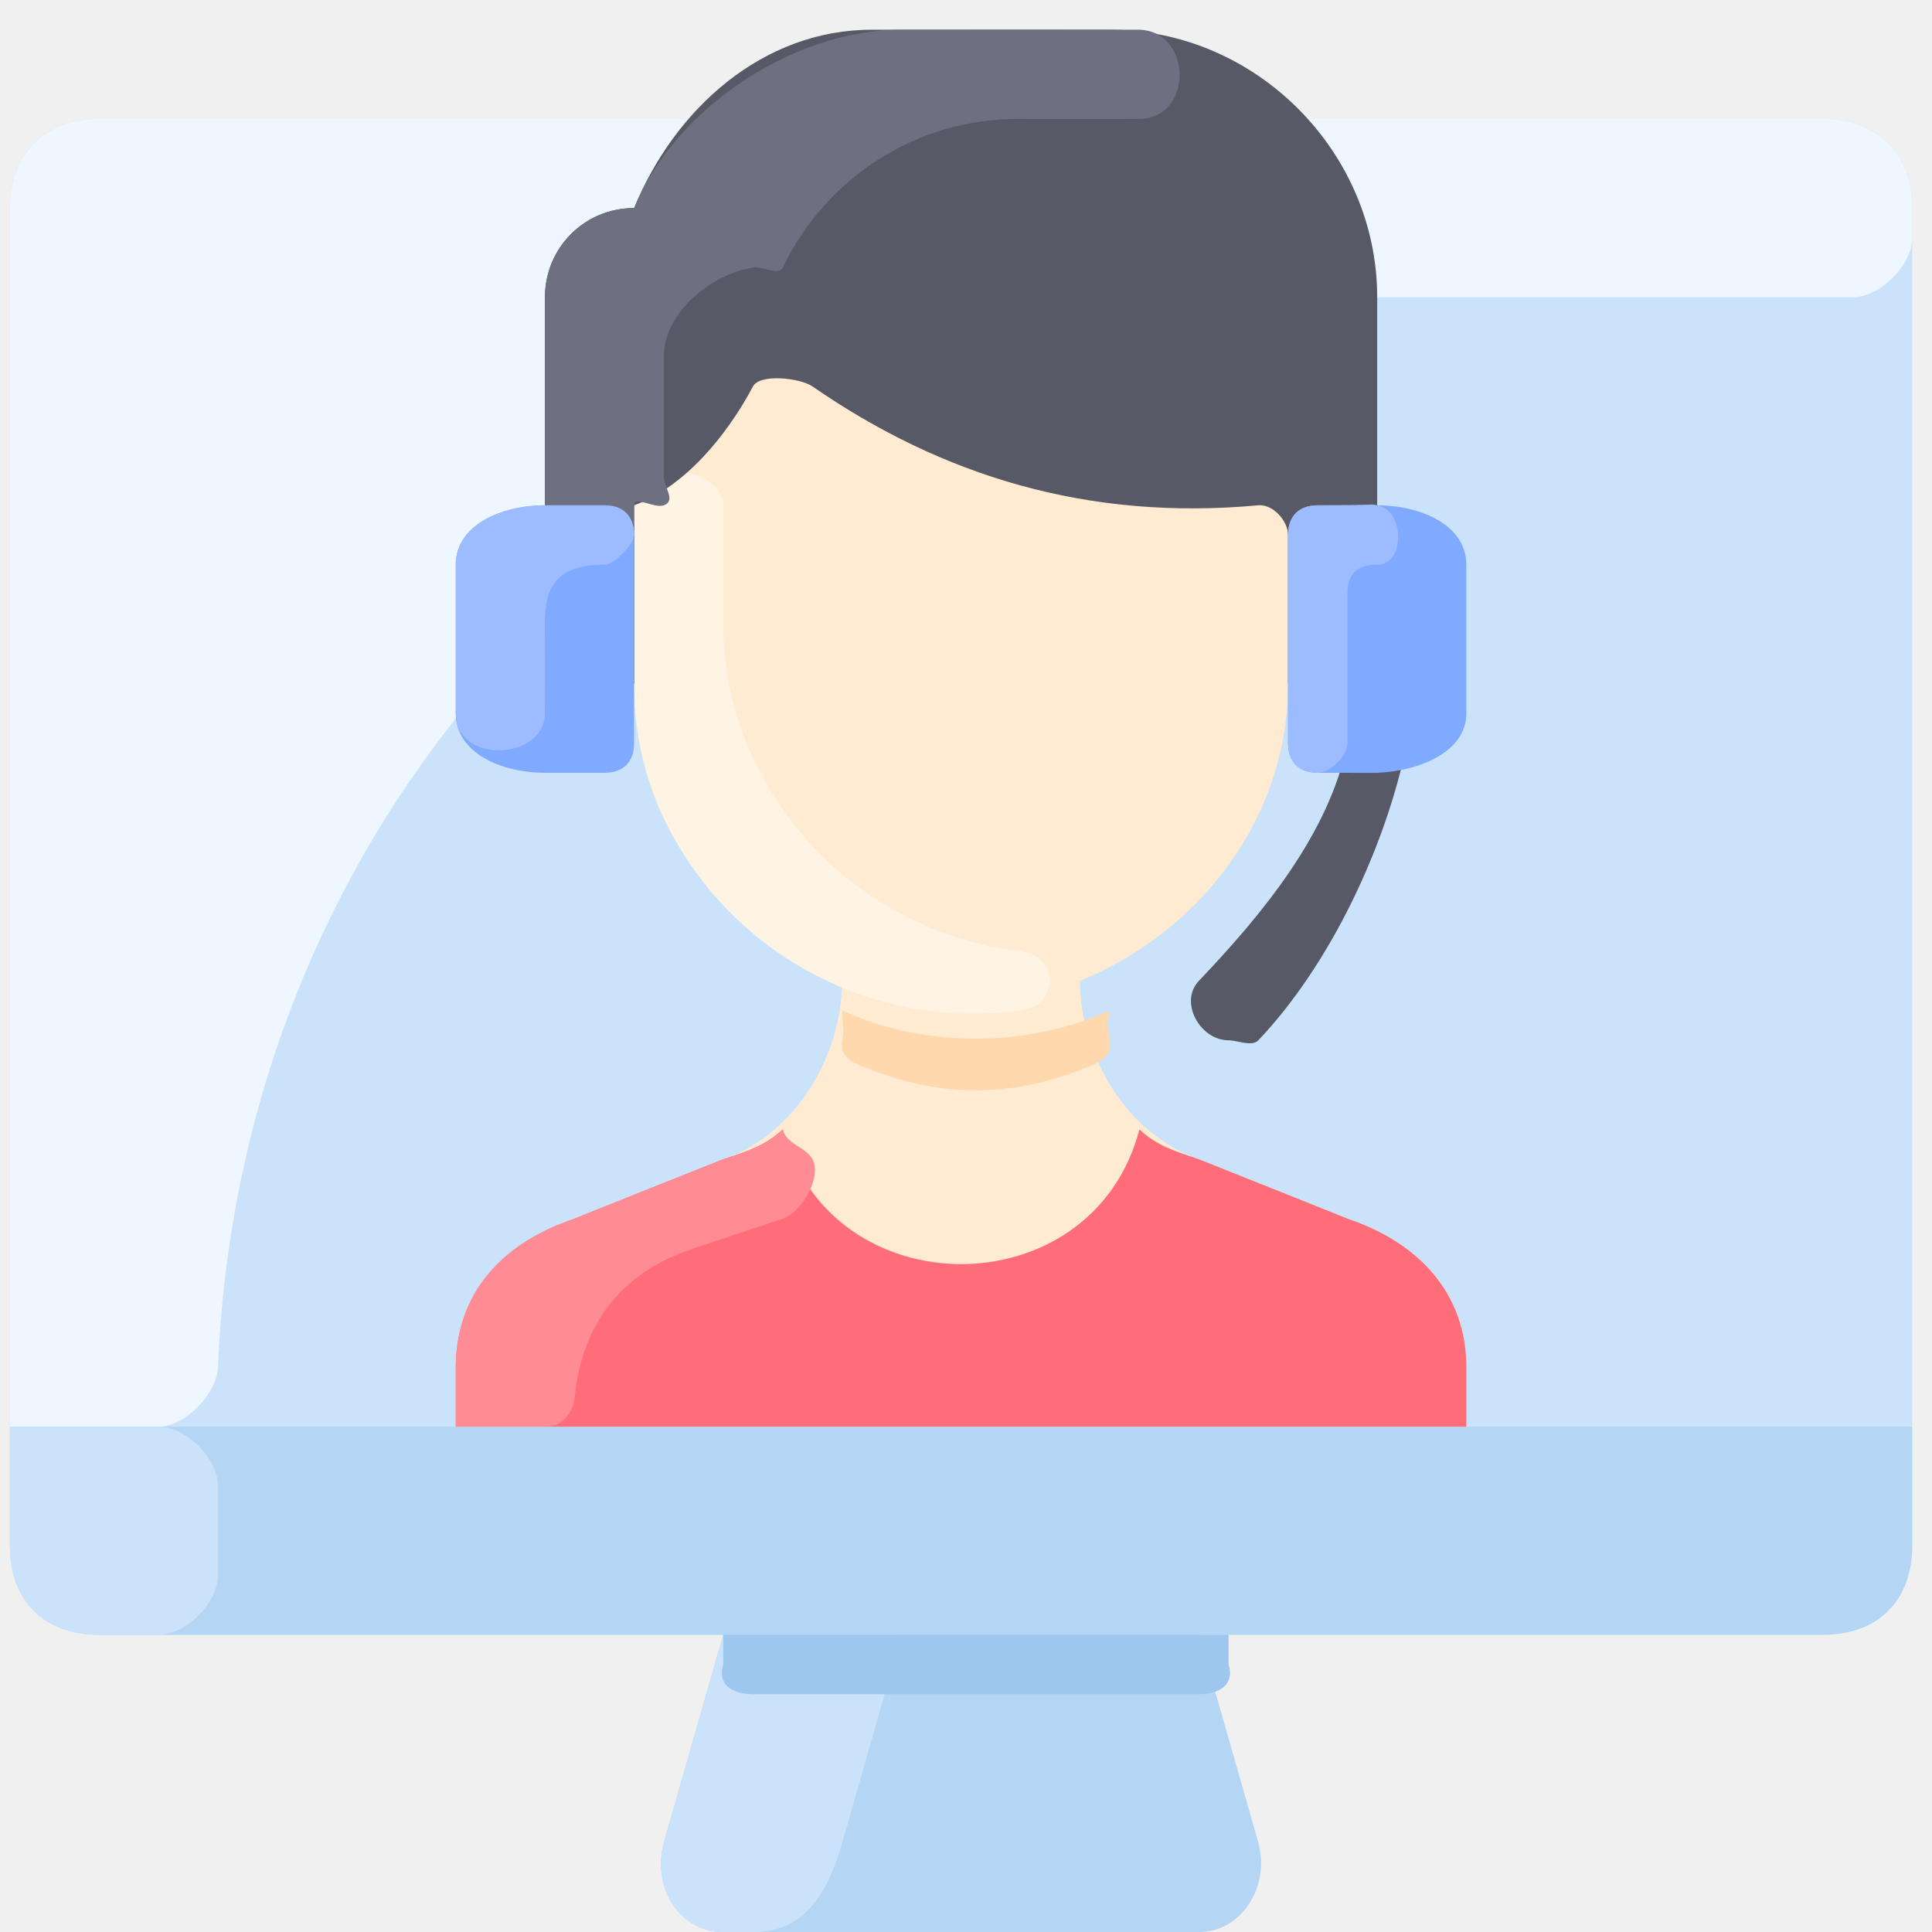
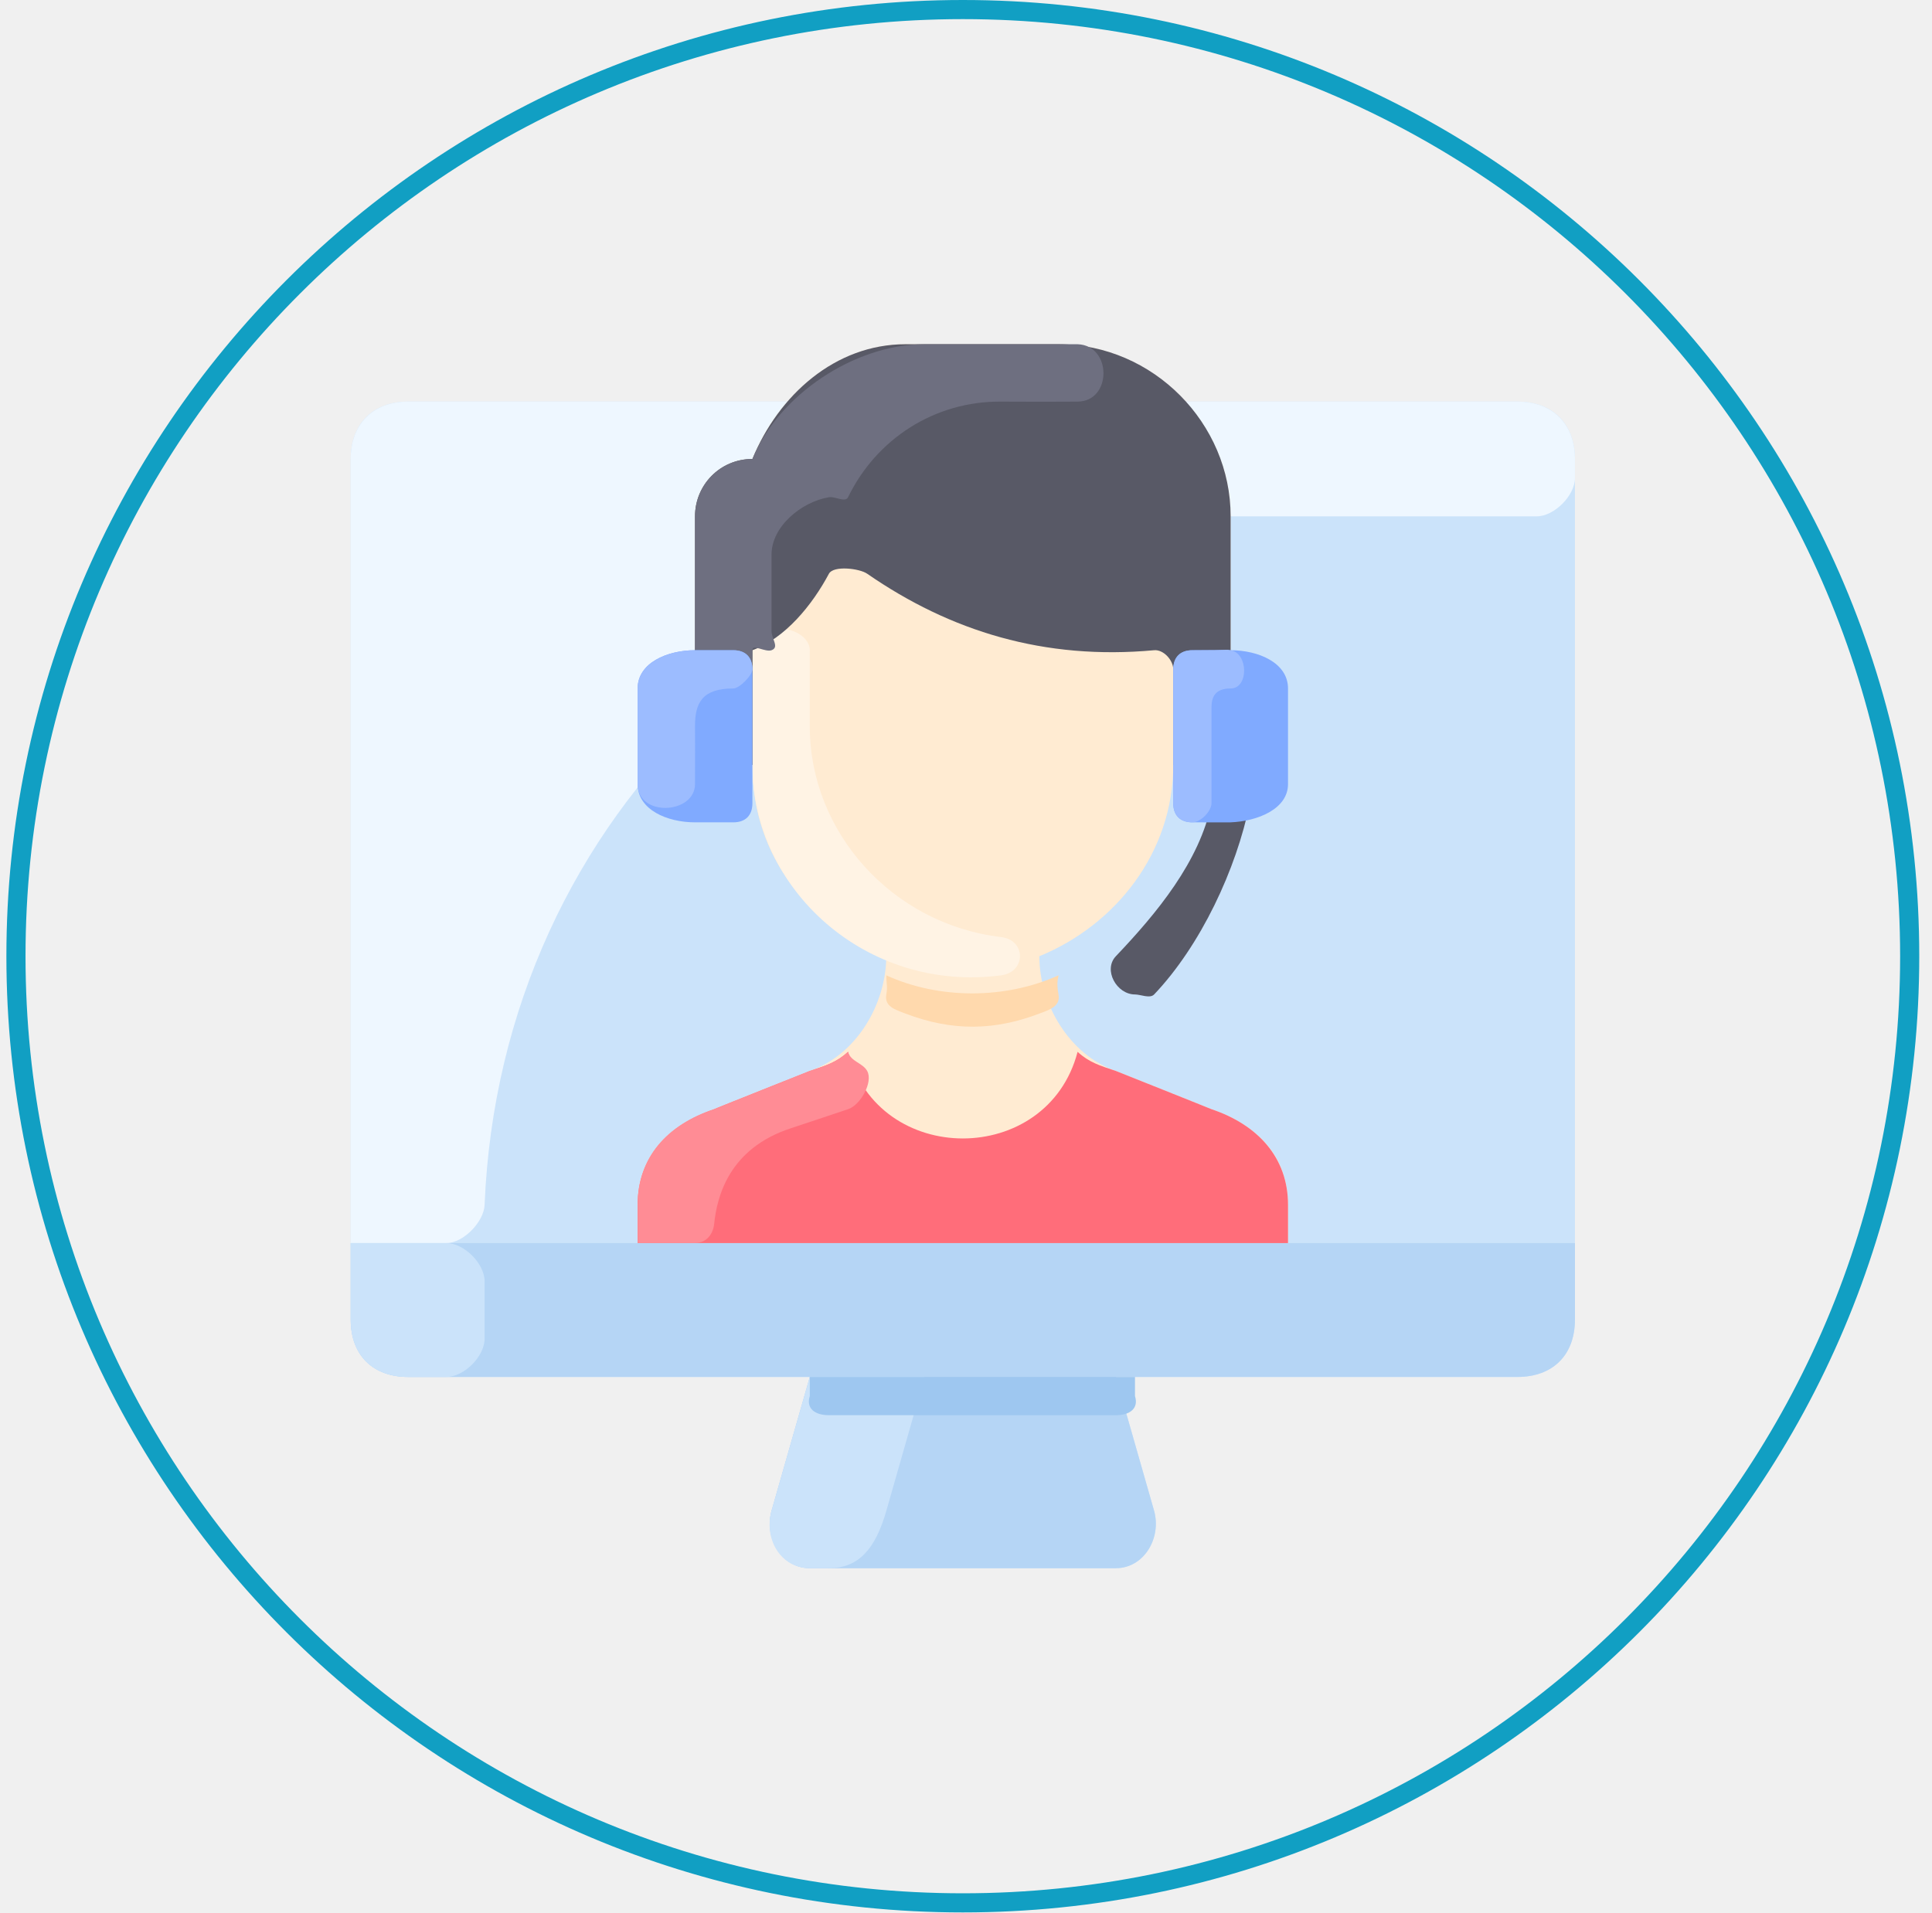
- <svg xmlns="http://www.w3.org/2000/svg" width="65" height="65" viewBox="0 0 65 65" fill="none">
-   <g id="Application" clip-path="url(#clip0_2347_655)">
-     <g id="Vector">
-       <path d="M61.334 4H3.334C1.506 4 0.334 5.159 0.334 7V52C0.334 53.841 1.506 55 3.334 55H24.334L22.334 62C21.938 63.419 22.872 65 24.334 65H40.334C41.796 65 42.73 63.419 42.334 62L40.334 55H61.334C63.162 55 64.334 53.841 64.334 52V7C64.334 5.159 63.162 4 61.334 4Z" fill="#CBE3FA" />
-     </g>
-     <g id="Vector_2">
-       <path d="M61.334 4C63.162 4 64.334 5.172 64.334 7V8C64.334 8.914 63.248 10 62.334 10H45.334C24.615 10 8.171 25.486 7.334 46C7.298 46.89 6.225 48 5.334 48H0.334V7C0.334 5.172 1.506 4 3.334 4H61.334Z" fill="#EEF7FF" />
-     </g>
-     <g id="Vector_3">
-       <path d="M0.334 48V52C0.334 53.877 1.506 55 3.334 55H24.334L22.334 62C21.938 63.446 22.872 65 24.334 65H40.334C41.796 65 42.73 63.446 42.334 62L40.334 55H61.334C63.162 55 64.334 53.877 64.334 52V48H0.334Z" fill="#B5D5F5" />
-     </g>
-     <g id="Vector_4">
-       <path d="M25.335 65H24.335C22.802 65 21.92 63.459 22.335 62L24.335 55H30.335L28.335 62C27.762 64.013 26.87 65 25.335 65Z" fill="#CBE3FA" />
-     </g>
-     <g id="Vector_5">
-       <path d="M7.334 50V53C7.334 53.928 6.262 55 5.334 55H3.334C1.478 55 0.334 53.856 0.334 52V48H5.334C6.262 48 7.334 49.072 7.334 50Z" fill="#CBE3FA" />
-     </g>
-     <g id="Vector_6">
-       <path d="M40.334 57H25.334C24.586 57 24.131 56.638 24.334 56V55H41.334V56C41.536 56.638 41.081 57 40.334 57Z" fill="#9EC7F0" />
-     </g>
-     <g id="Vector_7">
-       <path d="M45.334 41C45.352 41 40.352 39.006 40.334 39C37.891 38.159 36.334 35.485 36.334 33C40.33 31.367 43.334 27.569 43.334 23C45.08 23 46.334 21.437 46.334 20V10C46.338 5.142 42.245 1.004 37.334 1H29.334C25.698 0.999 22.687 3.661 21.334 7C19.667 6.999 18.334 8.351 18.334 10V20C18.333 21.499 19.803 22.999 21.334 23C21.334 27.966 24.457 31.399 28.334 33C28.324 35.502 26.78 38.158 24.334 39C24.318 39.005 19.294 41 19.334 41C16.921 41.833 15.334 43.456 15.334 46V48H49.334V46C49.334 43.456 47.747 41.833 45.334 41Z" fill="#FFEBD2" />
-     </g>
-     <g id="Vector_8">
-       <path d="M34.334 32C35.653 32.157 35.65 33.826 34.334 34C27.319 34.926 21.334 29.529 21.334 23V17C21.334 16.658 21.994 16.118 22.334 16C22.079 16.122 22.603 15.905 22.334 16C23.091 15.639 24.334 16.199 24.334 17V21C24.334 26.485 28.611 31.319 34.334 32Z" fill="#FFF3E4" />
-     </g>
-     <g id="Vector_9">
-       <path d="M36.335 36C34.024 36.88 31.822 36.948 29.335 36C28.791 35.793 28.222 35.623 28.335 35C28.413 34.567 28.332 34.452 28.335 34C31.085 35.261 34.565 35.256 37.335 34C37.345 34.118 37.203 34.284 37.335 35C37.449 35.622 36.878 35.793 36.335 36Z" fill="#FFD9AD" />
-     </g>
-     <g id="Vector_10">
-       <path d="M46.334 10V20C46.334 21.433 45.104 23 43.334 23V18C43.334 17.518 42.82 16.955 42.334 17C36.595 17.53 31.681 16.006 27.334 13C26.923 12.716 25.568 12.562 25.334 13C24.461 14.639 23.047 16.376 21.334 17C21.005 17.12 21.334 16.654 21.334 17V23C19.787 22.999 18.333 21.499 18.334 20V10C18.334 8.351 19.65 6.999 21.334 7C22.701 3.661 25.662 0.999 29.334 1H37.334C42.294 1.004 46.338 5.141 46.334 10Z" fill="#585966" />
-     </g>
-     <g id="Vector_11">
-       <path d="M38.334 1C40.137 1.059 40.138 3.989 38.334 4C37.312 4.006 35.808 4.012 34.334 4C30.855 3.972 27.815 5.95 26.334 9C26.191 9.294 25.659 8.945 25.334 9C23.899 9.241 22.334 10.525 22.334 12V16C22.334 16.41 22.756 16.844 22.334 17C22.005 17.119 21.334 16.654 21.334 17V23C19.789 22.999 18.333 21.499 18.334 20V10C18.334 8.351 19.652 6.999 21.334 7C22.7 3.661 26.665 0.999 30.334 1C30.334 1 38.236 0.997 38.334 1Z" fill="#6E6F80" />
-     </g>
-     <g id="Vector_12">
-       <path d="M49.334 46V48H15.334V46C15.334 43.524 16.921 41.811 19.334 41C19.3 41 24.314 39.007 24.334 39C25.163 38.722 25.727 38.56 26.334 38C27.912 44.036 36.755 44.043 38.334 38C38.941 38.558 39.505 38.722 40.334 39C40.348 39.005 45.348 41 45.334 41C47.747 41.811 49.334 43.524 49.334 46Z" fill="#FF6D7A" />
-     </g>
-     <g id="Vector_13">
-       <path d="M27.334 39C27.656 39.58 26.988 40.786 26.334 41C26.319 41.005 23.349 42 23.334 42C20.103 43.062 19.48 45.575 19.334 47C19.278 47.547 18.913 48 18.334 48H15.334V46C15.334 43.524 16.867 41.811 19.334 41C19.3 41 24.314 39.007 24.334 39C25.182 38.722 25.713 38.56 26.334 38C26.471 38.514 27.098 38.574 27.334 39Z" fill="#FF8C95" />
-     </g>
-     <g id="Vector_14">
-       <path d="M41.335 35C40.372 35 39.658 33.712 40.335 33C42.474 30.751 44.717 28.048 45.335 25C45.457 24.396 45.738 23.876 46.335 24C46.932 24.124 47.457 24.396 47.335 25C46.633 28.462 44.763 32.446 42.335 35C42.119 35.228 41.624 35 41.335 35Z" fill="#585966" />
-     </g>
-     <g id="Vector_15">
-       <path d="M49.334 19V24C49.334 25.305 47.734 25.946 46.334 26C46.232 26.004 46.715 26 44.334 26C43.671 26 43.334 25.612 43.334 25V18C43.334 17.388 43.671 17 44.334 17H46.334C47.789 17 49.334 17.657 49.334 19Z" fill="#80AAFF" />
-     </g>
-     <g id="Vector_16">
-       <path d="M46.334 19C45.52 19 45.334 19.449 45.334 20V25C45.334 25.412 44.772 26 44.334 26C43.687 26 43.334 25.61 43.334 25V18C43.334 17.39 43.687 17 44.334 17C46.486 17 45.999 16.941 46.334 17C47.267 17.164 47.284 19 46.334 19Z" fill="#9CBCFF" />
-     </g>
-     <g id="Vector_17">
-       <path d="M21.334 18V25C21.334 25.612 20.997 26 20.334 26H18.334C16.879 26 15.334 25.343 15.334 24V19C15.334 17.657 16.879 17 18.334 17H20.334C20.997 17 21.334 17.388 21.334 18Z" fill="#80AAFF" />
-     </g>
-     <g id="Vector_18">
-       <path d="M21.334 18C21.334 18.301 20.665 19 20.334 19C18.723 19 18.322 19.74 18.334 21C18.334 21.008 18.341 22.767 18.334 24C18.325 25.58 15.334 25.738 15.334 24V19C15.334 17.68 16.879 17 18.334 17H20.334C20.997 17 21.334 17.399 21.334 18Z" fill="#9CBCFF" />
-     </g>
+ <svg xmlns="http://www.w3.org/2000/svg" width="101" height="100" viewBox="0 0 101 100" fill="none">
+   <g clip-path="url(#clip0_383_1927)">
+     <path d="M79.334 21H21.334C19.506 21 18.334 22.159 18.334 24V69C18.334 70.841 19.506 72 21.334 72H42.334L40.334 79C39.938 80.419 40.872 82 42.334 82H58.334C59.796 82 60.73 80.419 60.334 79L58.334 72H79.334C81.162 72 82.334 70.841 82.334 69V24C82.334 22.159 81.162 21 79.334 21Z" fill="#CBE3FA" />
+     <path d="M79.334 21C81.162 21 82.334 22.172 82.334 24V25C82.334 25.914 81.248 27 80.334 27H63.334C42.615 27 26.171 42.486 25.334 63C25.298 63.89 24.225 65 23.334 65H18.334V24C18.334 22.172 19.506 21 21.334 21H79.334Z" fill="#EEF7FF" />
+     <path d="M18.334 65V69C18.334 70.877 19.506 72 21.334 72H42.334L40.334 79C39.938 80.446 40.872 82 42.334 82H58.334C59.796 82 60.73 80.446 60.334 79L58.334 72H79.334C81.162 72 82.334 70.877 82.334 69V65H18.334Z" fill="#B5D5F5" />
+     <path d="M43.335 82H42.335C40.802 82 39.92 80.459 40.335 79L42.335 72H48.335L46.335 79C45.762 81.013 44.87 82 43.335 82Z" fill="#CBE3FA" />
+     <path d="M25.334 67V70C25.334 70.928 24.262 72 23.334 72H21.334C19.478 72 18.334 70.856 18.334 69V65H23.334C24.262 65 25.334 66.072 25.334 67Z" fill="#CBE3FA" />
+     <path d="M58.334 74H43.334C42.586 74 42.131 73.638 42.334 73V72H59.334V73C59.536 73.638 59.081 74 58.334 74Z" fill="#9EC7F0" />
+     <path d="M63.334 58C63.352 58 58.352 56.006 58.334 56C55.891 55.159 54.334 52.485 54.334 50C58.33 48.367 61.334 44.569 61.334 40C63.08 40 64.334 38.437 64.334 37V27C64.338 22.142 60.245 18.004 55.334 18H47.334C43.698 17.999 40.687 20.661 39.334 24C37.667 23.999 36.334 25.351 36.334 27V37C36.333 38.499 37.803 39.999 39.334 40C39.334 44.966 42.457 48.399 46.334 50C46.324 52.502 44.78 55.158 42.334 56C42.318 56.005 37.294 58 37.334 58C34.921 58.833 33.334 60.456 33.334 63V65H67.334V63C67.334 60.456 65.747 58.833 63.334 58Z" fill="#FFEBD2" />
+     <path d="M52.334 49C53.653 49.157 53.65 50.826 52.334 51C45.319 51.926 39.334 46.529 39.334 40V34C39.334 33.658 39.994 33.118 40.334 33C40.079 33.121 40.603 32.906 40.334 33C41.091 32.639 42.334 33.199 42.334 34V38C42.334 43.485 46.611 48.319 52.334 49Z" fill="#FFF3E4" />
+     <path d="M54.335 53C52.024 53.88 49.822 53.948 47.335 53C46.791 52.793 46.222 52.623 46.335 52C46.413 51.567 46.332 51.452 46.335 51C49.085 52.261 52.565 52.256 55.335 51C55.345 51.118 55.203 51.284 55.335 52C55.449 52.622 54.878 52.793 54.335 53Z" fill="#FFD9AD" />
+     <path d="M64.334 27V37C64.334 38.433 63.104 40 61.334 40V35C61.334 34.518 60.82 33.955 60.334 34C54.595 34.53 49.681 33.007 45.334 30C44.923 29.716 43.568 29.562 43.334 30C42.461 31.639 41.047 33.376 39.334 34C39.005 34.12 39.334 33.654 39.334 34V40C37.787 39.999 36.333 38.499 36.334 37V27C36.334 25.351 37.65 23.999 39.334 24C40.701 20.661 43.662 17.999 47.334 18H55.334C60.294 18.004 64.338 22.142 64.334 27Z" fill="#585966" />
+     <path d="M56.334 18C58.137 18.059 58.138 20.989 56.334 21C55.312 21.006 53.808 21.012 52.334 21C48.855 20.973 45.815 22.95 44.334 26C44.191 26.294 43.659 25.945 43.334 26C41.899 26.241 40.334 27.525 40.334 29V33C40.334 33.41 40.756 33.844 40.334 34C40.005 34.119 39.334 33.654 39.334 34V40C37.789 39.999 36.333 38.499 36.334 37V27C36.334 25.351 37.652 23.999 39.334 24C40.7 20.661 44.665 17.999 48.334 18C48.334 18 56.236 17.997 56.334 18Z" fill="#6E6F80" />
+     <path d="M67.334 63V65H33.334V63C33.334 60.524 34.921 58.811 37.334 58C37.3 58 42.315 56.007 42.334 56C43.163 55.722 43.727 55.56 44.334 55C45.912 61.036 54.755 61.043 56.334 55C56.941 55.558 57.505 55.722 58.334 56C58.348 56.005 63.348 58 63.334 58C65.747 58.811 67.334 60.524 67.334 63Z" fill="#FF6D7A" />
+     <path d="M45.334 56C45.656 56.58 44.987 57.786 44.334 58C44.319 58.005 41.349 59 41.334 59C38.103 60.062 37.48 62.575 37.334 64C37.278 64.547 36.913 65 36.334 65H33.334V63C33.334 60.524 34.867 58.811 37.334 58C37.3 58 42.314 56.007 42.334 56C43.182 55.722 43.713 55.56 44.334 55C44.471 55.514 45.098 55.574 45.334 56Z" fill="#FF8C95" />
+     <path d="M59.335 52C58.372 52 57.658 50.712 58.335 50C60.474 47.751 62.717 45.048 63.335 42C63.457 41.396 63.738 40.876 64.335 41C64.932 41.124 65.457 41.396 65.335 42C64.633 45.462 62.763 49.446 60.335 52C60.119 52.228 59.624 52 59.335 52Z" fill="#585966" />
+     <path d="M67.334 36V41C67.334 42.305 65.734 42.946 64.334 43C64.232 43.004 64.715 43 62.334 43C61.671 43 61.334 42.612 61.334 42V35C61.334 34.388 61.671 34 62.334 34H64.334C65.789 34 67.334 34.657 67.334 36Z" fill="#80AAFF" />
+     <path d="M64.334 36C63.52 36 63.334 36.449 63.334 37V42C63.334 42.412 62.772 43 62.334 43C61.687 43 61.334 42.61 61.334 42V35C61.334 34.39 61.687 34 62.334 34C64.486 34 63.999 33.941 64.334 34C65.267 34.164 65.284 36 64.334 36Z" fill="#9CBCFF" />
+     <path d="M39.334 35V42C39.334 42.612 38.997 43 38.334 43H36.334C34.879 43 33.334 42.343 33.334 41V36C33.334 34.657 34.879 34 36.334 34H38.334C38.997 34 39.334 34.388 39.334 35Z" fill="#80AAFF" />
+     <path d="M39.334 35C39.334 35.301 38.665 36 38.334 36C36.722 36 36.322 36.74 36.334 38C36.334 38.008 36.341 39.767 36.334 41C36.325 42.58 33.334 42.738 33.334 41V36C33.334 34.68 34.879 34 36.334 34H38.334C38.997 34 39.334 34.399 39.334 35Z" fill="#9CBCFF" />
  </g>
+   <circle cx="50.334" cy="50" r="49.5" stroke="#119FC3" />
  <defs>
-     <clipPath id="clip0_2347_655">
-       <rect width="64" height="64.001" fill="white" transform="translate(0.333984 0.998535)" />
+     <clipPath id="clip0_383_1927">
+       <rect width="64" height="64.001" fill="white" transform="translate(18.334 17.9985)" />
    </clipPath>
  </defs>
</svg>
